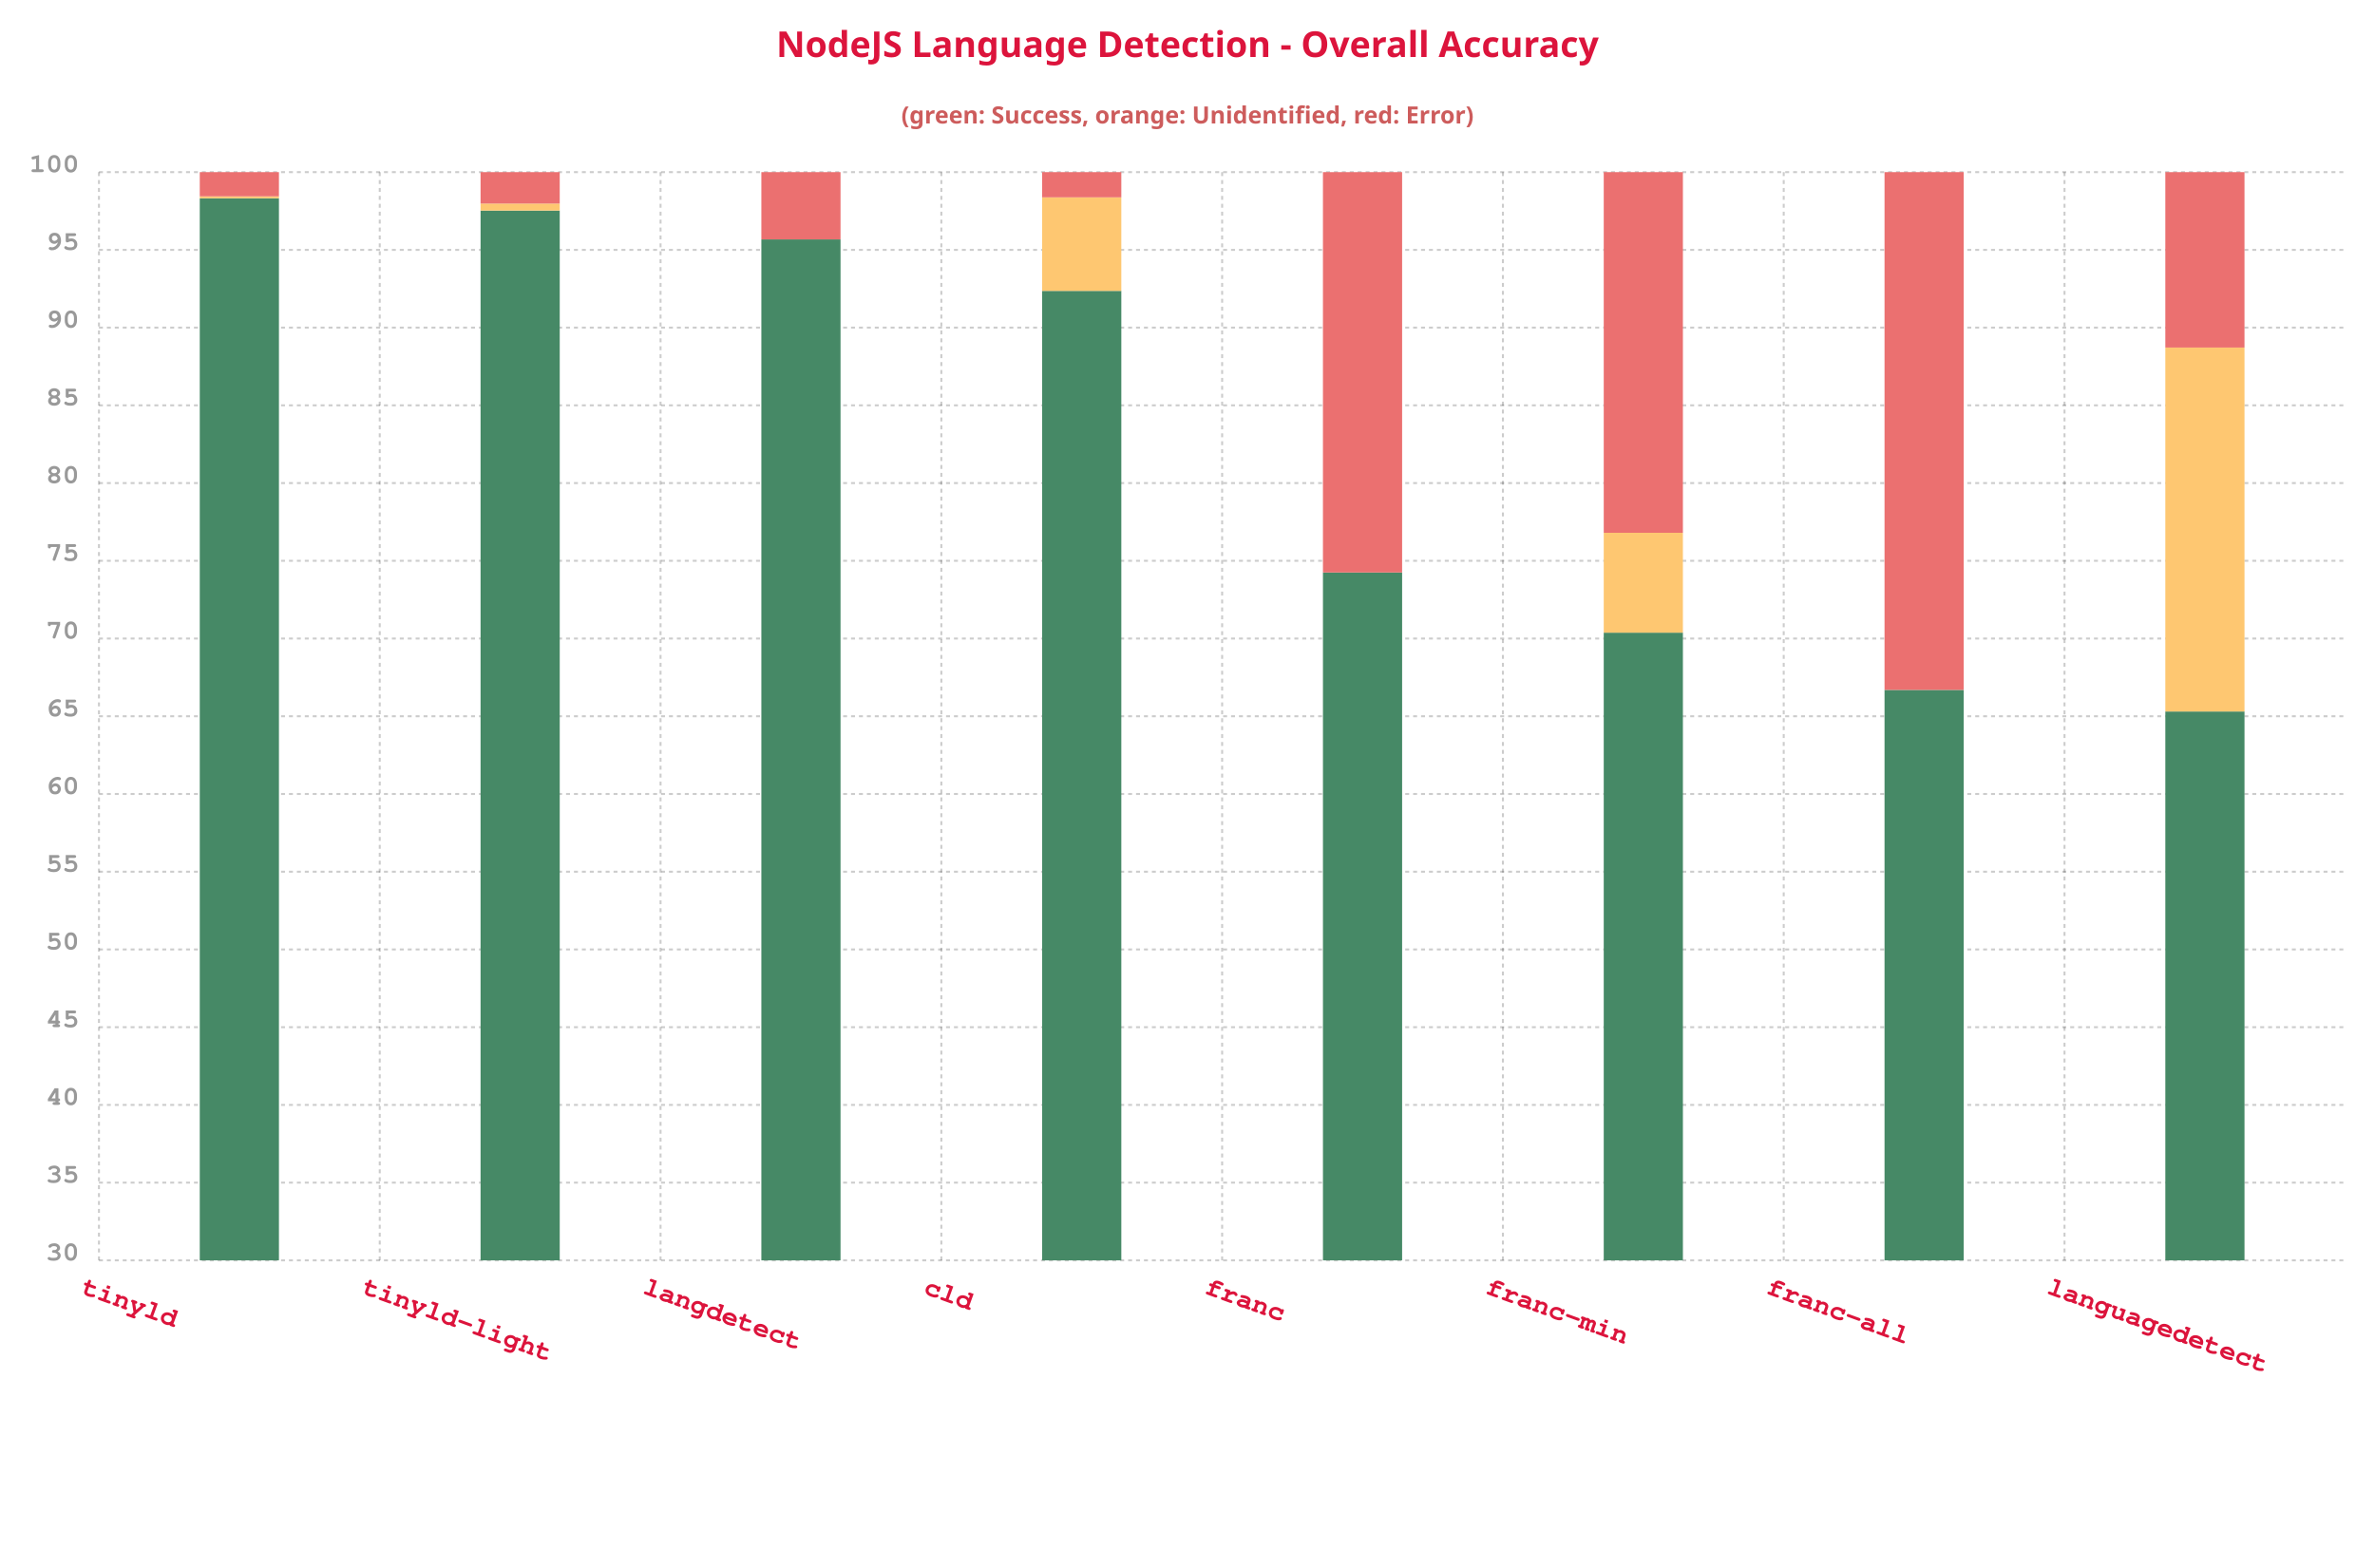
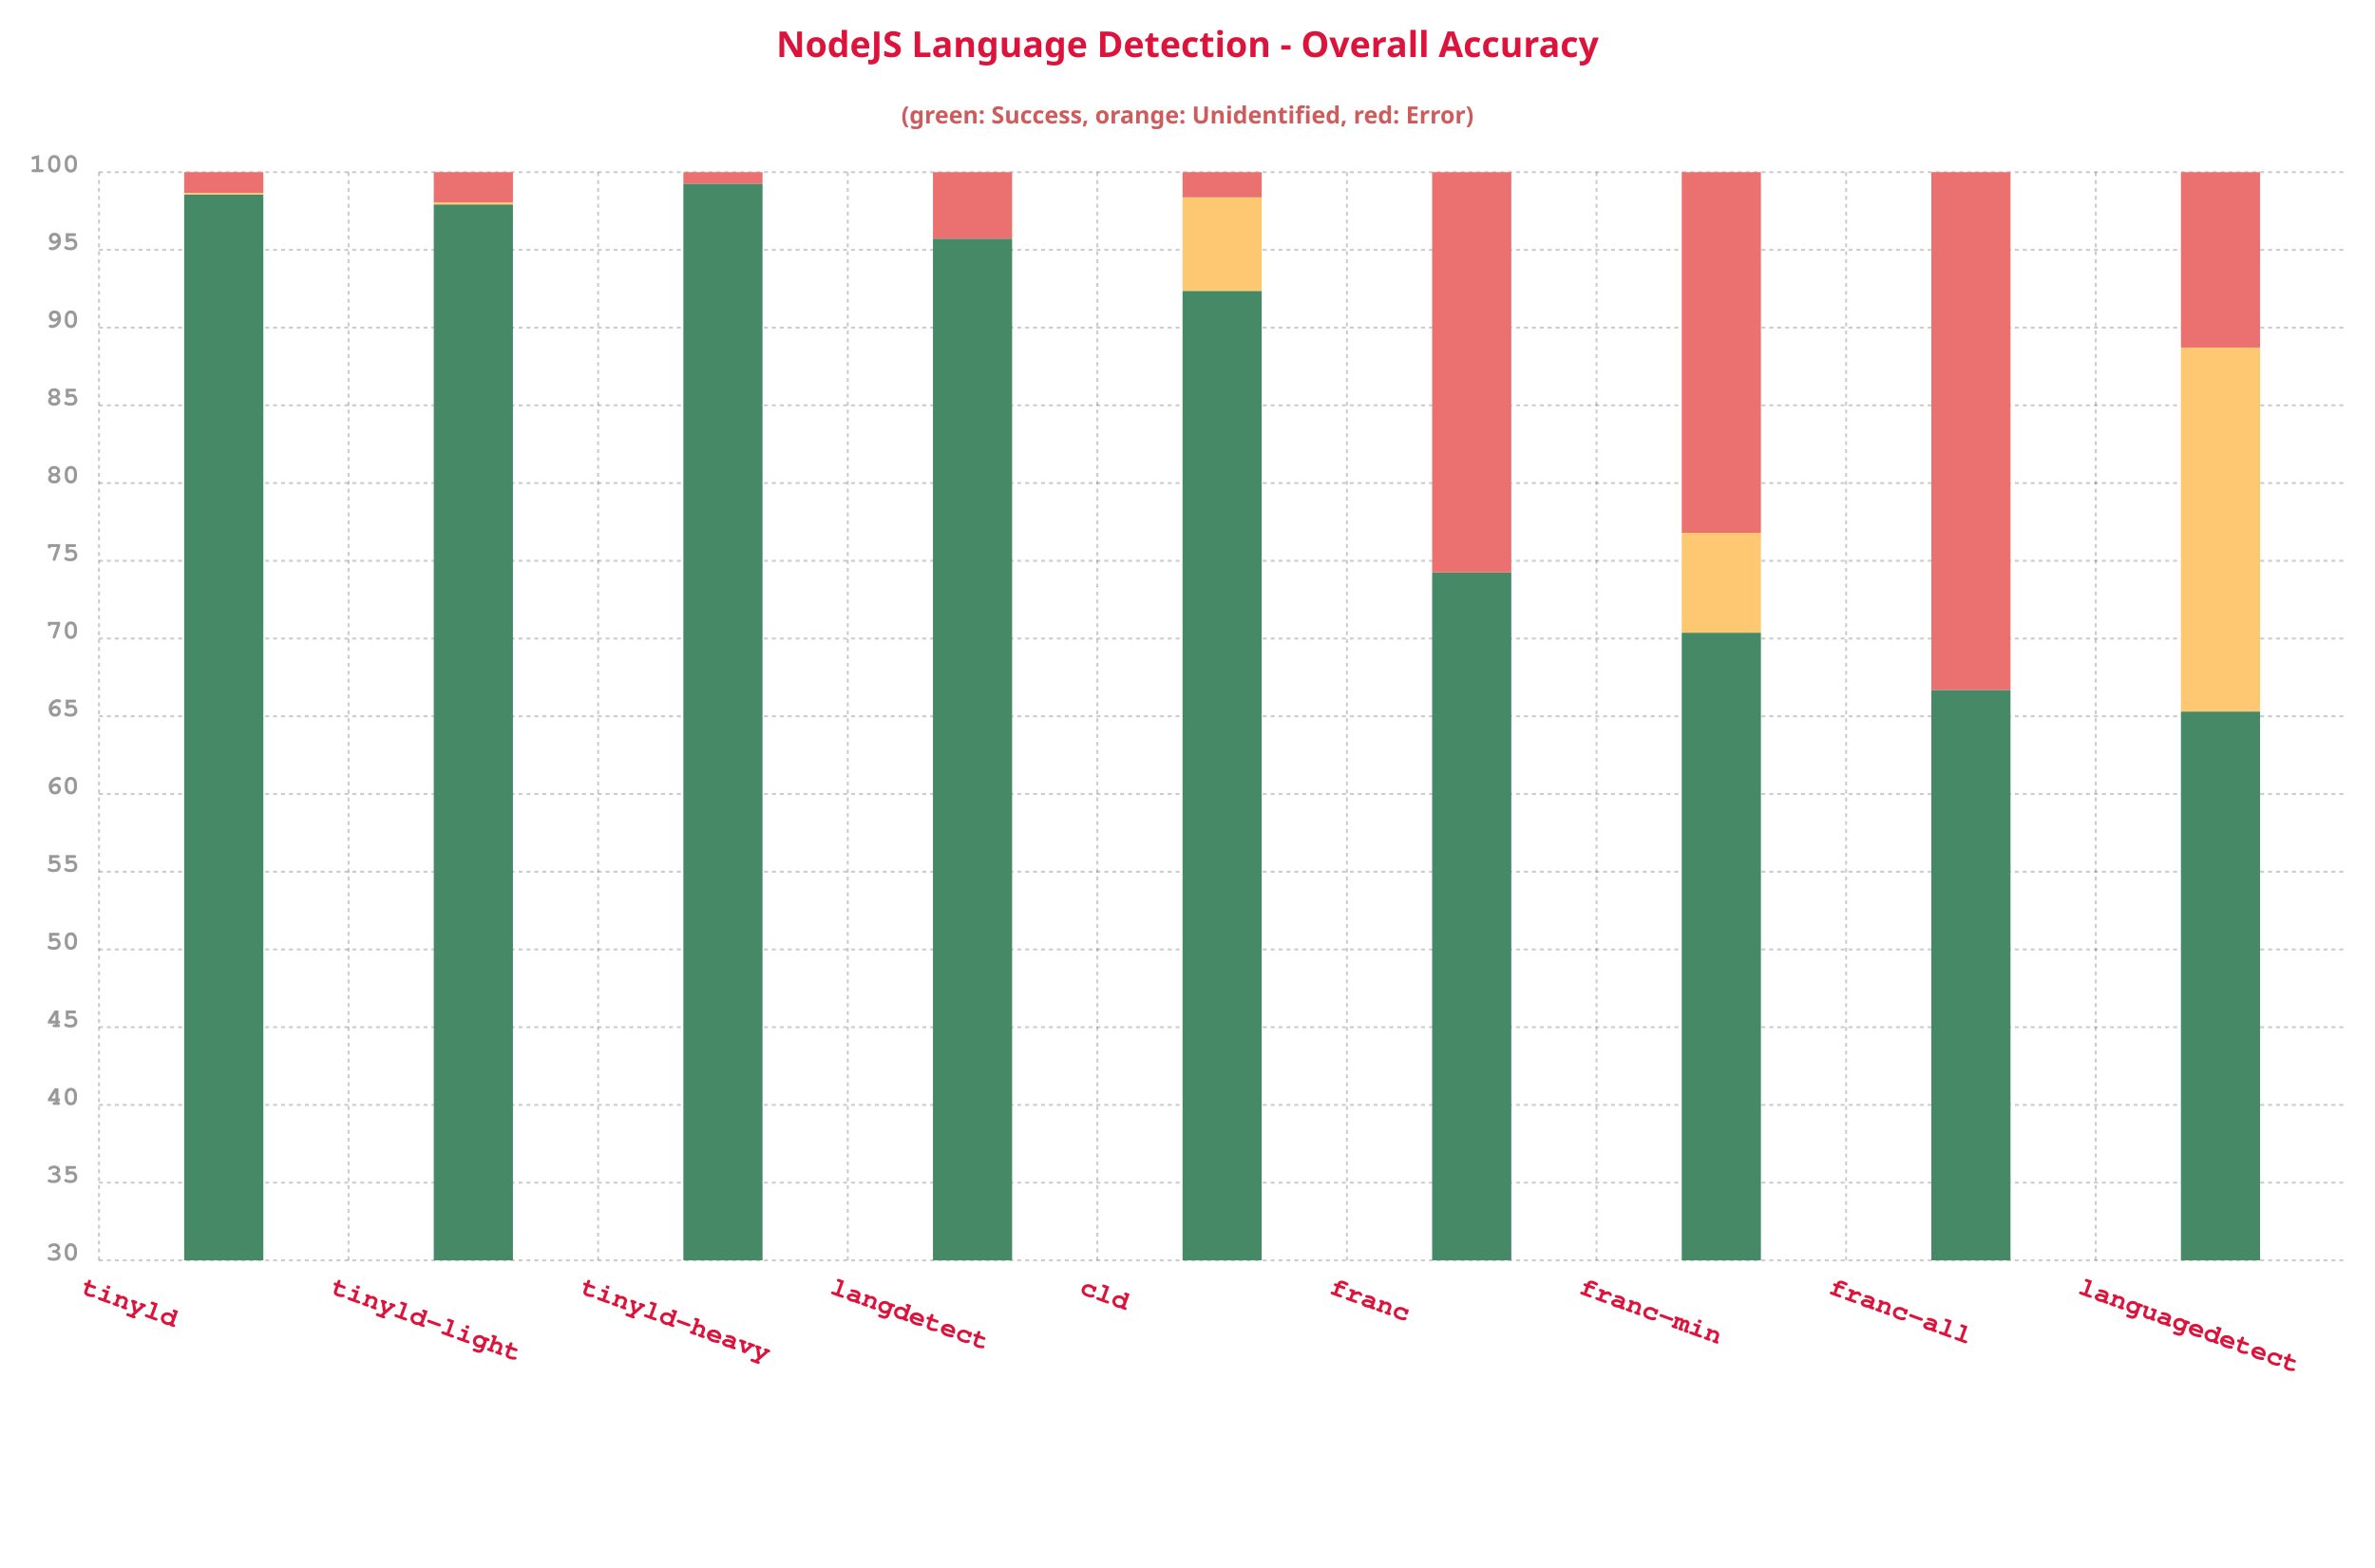
<svg xmlns="http://www.w3.org/2000/svg" xmlns:ns1="http://gionkunz.github.com/chartist-js/ct" width="1200" height="792" class="ct-chart-bar" style="background:#FFF;background:#FFF;">
  <g class="ct-grids" transform="translate(0, 72)">
    <line x1="50" x2="50" y1="15" y2="565" class="ct-grid ct-horizontal" style="stroke:rgba(0,0,0,.2);stroke-width:1px;stroke-dasharray:2px;stroke-dasharray:2px;stroke-width:1px;stroke:rgba(0,0,0,.2);" />
-     <line x1="191.875" x2="191.875" y1="15" y2="565" class="ct-grid ct-horizontal" style="stroke:rgba(0,0,0,.2);stroke-width:1px;stroke-dasharray:2px;stroke-dasharray:2px;stroke-width:1px;stroke:rgba(0,0,0,.2);" />
-     <line x1="333.75" x2="333.75" y1="15" y2="565" class="ct-grid ct-horizontal" style="stroke:rgba(0,0,0,.2);stroke-width:1px;stroke-dasharray:2px;stroke-dasharray:2px;stroke-width:1px;stroke:rgba(0,0,0,.2);" />
-     <line x1="475.625" x2="475.625" y1="15" y2="565" class="ct-grid ct-horizontal" style="stroke:rgba(0,0,0,.2);stroke-width:1px;stroke-dasharray:2px;stroke-dasharray:2px;stroke-width:1px;stroke:rgba(0,0,0,.2);" />
-     <line x1="617.5" x2="617.5" y1="15" y2="565" class="ct-grid ct-horizontal" style="stroke:rgba(0,0,0,.2);stroke-width:1px;stroke-dasharray:2px;stroke-dasharray:2px;stroke-width:1px;stroke:rgba(0,0,0,.2);" />
-     <line x1="759.375" x2="759.375" y1="15" y2="565" class="ct-grid ct-horizontal" style="stroke:rgba(0,0,0,.2);stroke-width:1px;stroke-dasharray:2px;stroke-dasharray:2px;stroke-width:1px;stroke:rgba(0,0,0,.2);" />
-     <line x1="901.25" x2="901.25" y1="15" y2="565" class="ct-grid ct-horizontal" style="stroke:rgba(0,0,0,.2);stroke-width:1px;stroke-dasharray:2px;stroke-dasharray:2px;stroke-width:1px;stroke:rgba(0,0,0,.2);" />
-     <line x1="1043.125" x2="1043.125" y1="15" y2="565" class="ct-grid ct-horizontal" style="stroke:rgba(0,0,0,.2);stroke-width:1px;stroke-dasharray:2px;stroke-dasharray:2px;stroke-width:1px;stroke:rgba(0,0,0,.2);" />
+     <line x1="176.111" x2="176.111" y1="15" y2="565" class="ct-grid ct-horizontal" style="stroke:rgba(0,0,0,.2);stroke-width:1px;stroke-dasharray:2px;stroke-dasharray:2px;stroke-width:1px;stroke:rgba(0,0,0,.2);" />
+     <line x1="302.222" x2="302.222" y1="15" y2="565" class="ct-grid ct-horizontal" style="stroke:rgba(0,0,0,.2);stroke-width:1px;stroke-dasharray:2px;stroke-dasharray:2px;stroke-width:1px;stroke:rgba(0,0,0,.2);" />
+     <line x1="428.333" x2="428.333" y1="15" y2="565" class="ct-grid ct-horizontal" style="stroke:rgba(0,0,0,.2);stroke-width:1px;stroke-dasharray:2px;stroke-dasharray:2px;stroke-width:1px;stroke:rgba(0,0,0,.2);" />
+     <line x1="554.444" x2="554.444" y1="15" y2="565" class="ct-grid ct-horizontal" style="stroke:rgba(0,0,0,.2);stroke-width:1px;stroke-dasharray:2px;stroke-dasharray:2px;stroke-width:1px;stroke:rgba(0,0,0,.2);" />
+     <line x1="680.556" x2="680.556" y1="15" y2="565" class="ct-grid ct-horizontal" style="stroke:rgba(0,0,0,.2);stroke-width:1px;stroke-dasharray:2px;stroke-dasharray:2px;stroke-width:1px;stroke:rgba(0,0,0,.2);" />
+     <line x1="806.667" x2="806.667" y1="15" y2="565" class="ct-grid ct-horizontal" style="stroke:rgba(0,0,0,.2);stroke-width:1px;stroke-dasharray:2px;stroke-dasharray:2px;stroke-width:1px;stroke:rgba(0,0,0,.2);" />
+     <line x1="932.778" x2="932.778" y1="15" y2="565" class="ct-grid ct-horizontal" style="stroke:rgba(0,0,0,.2);stroke-width:1px;stroke-dasharray:2px;stroke-dasharray:2px;stroke-width:1px;stroke:rgba(0,0,0,.2);" />
+     <line x1="1058.889" x2="1058.889" y1="15" y2="565" class="ct-grid ct-horizontal" style="stroke:rgba(0,0,0,.2);stroke-width:1px;stroke-dasharray:2px;stroke-dasharray:2px;stroke-width:1px;stroke:rgba(0,0,0,.2);" />
    <line y1="565" y2="565" x1="50" x2="1185" class="ct-grid ct-vertical" style="stroke:rgba(0,0,0,.2);stroke-width:1px;stroke-dasharray:2px;stroke-dasharray:2px;stroke-width:1px;stroke:rgba(0,0,0,.2);" />
    <line y1="525.714" y2="525.714" x1="50" x2="1185" class="ct-grid ct-vertical" style="stroke:rgba(0,0,0,.2);stroke-width:1px;stroke-dasharray:2px;stroke-dasharray:2px;stroke-width:1px;stroke:rgba(0,0,0,.2);" />
    <line y1="486.429" y2="486.429" x1="50" x2="1185" class="ct-grid ct-vertical" style="stroke:rgba(0,0,0,.2);stroke-width:1px;stroke-dasharray:2px;stroke-dasharray:2px;stroke-width:1px;stroke:rgba(0,0,0,.2);" />
    <line y1="447.143" y2="447.143" x1="50" x2="1185" class="ct-grid ct-vertical" style="stroke:rgba(0,0,0,.2);stroke-width:1px;stroke-dasharray:2px;stroke-dasharray:2px;stroke-width:1px;stroke:rgba(0,0,0,.2);" />
    <line y1="407.857" y2="407.857" x1="50" x2="1185" class="ct-grid ct-vertical" style="stroke:rgba(0,0,0,.2);stroke-width:1px;stroke-dasharray:2px;stroke-dasharray:2px;stroke-width:1px;stroke:rgba(0,0,0,.2);" />
    <line y1="368.571" y2="368.571" x1="50" x2="1185" class="ct-grid ct-vertical" style="stroke:rgba(0,0,0,.2);stroke-width:1px;stroke-dasharray:2px;stroke-dasharray:2px;stroke-width:1px;stroke:rgba(0,0,0,.2);" />
    <line y1="329.286" y2="329.286" x1="50" x2="1185" class="ct-grid ct-vertical" style="stroke:rgba(0,0,0,.2);stroke-width:1px;stroke-dasharray:2px;stroke-dasharray:2px;stroke-width:1px;stroke:rgba(0,0,0,.2);" />
    <line y1="290" y2="290" x1="50" x2="1185" class="ct-grid ct-vertical" style="stroke:rgba(0,0,0,.2);stroke-width:1px;stroke-dasharray:2px;stroke-dasharray:2px;stroke-width:1px;stroke:rgba(0,0,0,.2);" />
    <line y1="250.714" y2="250.714" x1="50" x2="1185" class="ct-grid ct-vertical" style="stroke:rgba(0,0,0,.2);stroke-width:1px;stroke-dasharray:2px;stroke-dasharray:2px;stroke-width:1px;stroke:rgba(0,0,0,.2);" />
    <line y1="211.429" y2="211.429" x1="50" x2="1185" class="ct-grid ct-vertical" style="stroke:rgba(0,0,0,.2);stroke-width:1px;stroke-dasharray:2px;stroke-dasharray:2px;stroke-width:1px;stroke:rgba(0,0,0,.2);" />
    <line y1="172.143" y2="172.143" x1="50" x2="1185" class="ct-grid ct-vertical" style="stroke:rgba(0,0,0,.2);stroke-width:1px;stroke-dasharray:2px;stroke-dasharray:2px;stroke-width:1px;stroke:rgba(0,0,0,.2);" />
    <line y1="132.857" y2="132.857" x1="50" x2="1185" class="ct-grid ct-vertical" style="stroke:rgba(0,0,0,.2);stroke-width:1px;stroke-dasharray:2px;stroke-dasharray:2px;stroke-width:1px;stroke:rgba(0,0,0,.2);" />
    <line y1="93.571" y2="93.571" x1="50" x2="1185" class="ct-grid ct-vertical" style="stroke:rgba(0,0,0,.2);stroke-width:1px;stroke-dasharray:2px;stroke-dasharray:2px;stroke-width:1px;stroke:rgba(0,0,0,.2);" />
    <line y1="54.286" y2="54.286" x1="50" x2="1185" class="ct-grid ct-vertical" style="stroke:rgba(0,0,0,.2);stroke-width:1px;stroke-dasharray:2px;stroke-dasharray:2px;stroke-width:1px;stroke:rgba(0,0,0,.2);" />
    <line y1="15" y2="15" x1="50" x2="1185" class="ct-grid ct-vertical" style="stroke:rgba(0,0,0,.2);stroke-width:1px;stroke-dasharray:2px;stroke-dasharray:2px;stroke-width:1px;stroke:rgba(0,0,0,.2);" />
  </g>
  <g transform="translate(0, 72)">
    <g class="ct-series ct-series-a">
-       <line x1="120.938" x2="120.938" y1="565" y2="28.204" class="ct-bar" ns1:value="98.3195" style="stroke:#d70206;stroke:#d70206;fill:none;stroke-width:10px;stroke-width:10px;fill:none;stroke:#468966;stroke-width:40px !important;stroke-width:40px !important;stroke:#468966;" />
-       <line x1="262.812" x2="262.812" y1="565" y2="34.411" class="ct-bar" ns1:value="97.5295" style="stroke:#d70206;stroke:#d70206;fill:none;stroke-width:10px;stroke-width:10px;fill:none;stroke:#468966;stroke-width:40px !important;stroke-width:40px !important;stroke:#468966;" />
-       <line x1="404.688" x2="404.688" y1="565" y2="48.993" class="ct-bar" ns1:value="95.6736" style="stroke:#d70206;stroke:#d70206;fill:none;stroke-width:10px;stroke-width:10px;fill:none;stroke:#468966;stroke-width:40px !important;stroke-width:40px !important;stroke:#468966;" />
-       <line x1="546.562" x2="546.562" y1="565" y2="75.007" class="ct-bar" ns1:value="92.3628" style="stroke:#d70206;stroke:#d70206;fill:none;stroke-width:10px;stroke-width:10px;fill:none;stroke:#468966;stroke-width:40px !important;stroke-width:40px !important;stroke:#468966;" />
-       <line x1="688.438" x2="688.438" y1="565" y2="217.339" class="ct-bar" ns1:value="74.2478" style="stroke:#d70206;stroke:#d70206;fill:none;stroke-width:10px;stroke-width:10px;fill:none;stroke:#468966;stroke-width:40px !important;stroke-width:40px !important;stroke:#468966;" />
-       <line x1="830.312" x2="830.312" y1="565" y2="247.751" class="ct-bar" ns1:value="70.3772" style="stroke:#d70206;stroke:#d70206;fill:none;stroke-width:10px;stroke-width:10px;fill:none;stroke:#468966;stroke-width:40px !important;stroke-width:40px !important;stroke:#468966;" />
-       <line x1="972.188" x2="972.188" y1="565" y2="276.677" class="ct-bar" ns1:value="66.6957" style="stroke:#d70206;stroke:#d70206;fill:none;stroke-width:10px;stroke-width:10px;fill:none;stroke:#468966;stroke-width:40px !important;stroke-width:40px !important;stroke:#468966;" />
-       <line x1="1114.062" x2="1114.062" y1="565" y2="287.596" class="ct-bar" ns1:value="65.306" style="stroke:#d70206;stroke:#d70206;fill:none;stroke-width:10px;stroke-width:10px;fill:none;stroke:#468966;stroke-width:40px !important;stroke-width:40px !important;stroke:#468966;" />
+       <line x1="113.056" x2="113.056" y1="565" y2="26.254" class="ct-bar" ns1:value="98.5677" style="stroke:#d70206;stroke:#d70206;fill:none;stroke-width:10px;stroke-width:10px;fill:none;stroke:#468966;stroke-width:40px !important;stroke-width:40px !important;stroke:#468966;" />
+       <line x1="239.167" x2="239.167" y1="565" y2="31.31" class="ct-bar" ns1:value="97.9242" style="stroke:#d70206;stroke:#d70206;fill:none;stroke-width:10px;stroke-width:10px;fill:none;stroke:#468966;stroke-width:40px !important;stroke-width:40px !important;stroke:#468966;" />
+       <line x1="365.278" x2="365.278" y1="565" y2="20.817" class="ct-bar" ns1:value="99.2597" style="stroke:#d70206;stroke:#d70206;fill:none;stroke-width:10px;stroke-width:10px;fill:none;stroke:#468966;stroke-width:40px !important;stroke-width:40px !important;stroke:#468966;" />
+       <line x1="491.389" x2="491.389" y1="565" y2="48.603" class="ct-bar" ns1:value="95.7232" style="stroke:#d70206;stroke:#d70206;fill:none;stroke-width:10px;stroke-width:10px;fill:none;stroke:#468966;stroke-width:40px !important;stroke-width:40px !important;stroke:#468966;" />
+       <line x1="617.5" x2="617.5" y1="565" y2="75.007" class="ct-bar" ns1:value="92.3628" style="stroke:#d70206;stroke:#d70206;fill:none;stroke-width:10px;stroke-width:10px;fill:none;stroke:#468966;stroke-width:40px !important;stroke-width:40px !important;stroke:#468966;" />
+       <line x1="743.611" x2="743.611" y1="565" y2="217.339" class="ct-bar" ns1:value="74.2478" style="stroke:#d70206;stroke:#d70206;fill:none;stroke-width:10px;stroke-width:10px;fill:none;stroke:#468966;stroke-width:40px !important;stroke-width:40px !important;stroke:#468966;" />
+       <line x1="869.722" x2="869.722" y1="565" y2="247.751" class="ct-bar" ns1:value="70.3772" style="stroke:#d70206;stroke:#d70206;fill:none;stroke-width:10px;stroke-width:10px;fill:none;stroke:#468966;stroke-width:40px !important;stroke-width:40px !important;stroke:#468966;" />
+       <line x1="995.833" x2="995.833" y1="565" y2="276.677" class="ct-bar" ns1:value="66.6957" style="stroke:#d70206;stroke:#d70206;fill:none;stroke-width:10px;stroke-width:10px;fill:none;stroke:#468966;stroke-width:40px !important;stroke-width:40px !important;stroke:#468966;" />
+       <line x1="1121.944" x2="1121.944" y1="565" y2="287.596" class="ct-bar" ns1:value="65.306" style="stroke:#d70206;stroke:#d70206;fill:none;stroke-width:10px;stroke-width:10px;fill:none;stroke:#468966;stroke-width:40px !important;stroke-width:40px !important;stroke:#468966;" />
    </g>
    <g class="ct-series ct-series-b">
-       <line x1="120.938" x2="120.938" y1="28.204" y2="27.231" class="ct-bar" ns1:value="0.1238" style="stroke:#f05b4f;stroke:#f05b4f;fill:none;stroke-width:10px;stroke-width:10px;fill:none;stroke:#FEC771;stroke-width:40px !important;stroke-width:40px !important;stroke:#FEC771;" />
-       <line x1="262.812" x2="262.812" y1="34.411" y2="30.875" class="ct-bar" ns1:value="0.4501" style="stroke:#f05b4f;stroke:#f05b4f;fill:none;stroke-width:10px;stroke-width:10px;fill:none;stroke:#FEC771;stroke-width:40px !important;stroke-width:40px !important;stroke:#FEC771;" />
-       <line x1="404.688" x2="404.688" y1="48.993" y2="48.993" class="ct-bar" ns1:value="0" style="stroke:#f05b4f;stroke:#f05b4f;fill:none;stroke-width:10px;stroke-width:10px;fill:none;stroke:#FEC771;stroke-width:40px !important;stroke-width:40px !important;stroke:#FEC771;" />
-       <line x1="546.562" x2="546.562" y1="75.007" y2="27.738" class="ct-bar" ns1:value="6.016" style="stroke:#f05b4f;stroke:#f05b4f;fill:none;stroke-width:10px;stroke-width:10px;fill:none;stroke:#FEC771;stroke-width:40px !important;stroke-width:40px !important;stroke:#FEC771;" />
-       <line x1="688.438" x2="688.438" y1="217.339" y2="217.339" class="ct-bar" ns1:value="0" style="stroke:#f05b4f;stroke:#f05b4f;fill:none;stroke-width:10px;stroke-width:10px;fill:none;stroke:#FEC771;stroke-width:40px !important;stroke-width:40px !important;stroke:#FEC771;" />
-       <line x1="830.312" x2="830.312" y1="247.751" y2="197.275" class="ct-bar" ns1:value="6.4242" style="stroke:#f05b4f;stroke:#f05b4f;fill:none;stroke-width:10px;stroke-width:10px;fill:none;stroke:#FEC771;stroke-width:40px !important;stroke-width:40px !important;stroke:#FEC771;" />
-       <line x1="972.188" x2="972.188" y1="276.677" y2="276.677" class="ct-bar" ns1:value="0" style="stroke:#f05b4f;stroke:#f05b4f;fill:none;stroke-width:10px;stroke-width:10px;fill:none;stroke:#FEC771;stroke-width:40px !important;stroke-width:40px !important;stroke:#FEC771;" />
-       <line x1="1114.062" x2="1114.062" y1="287.596" y2="103.649" class="ct-bar" ns1:value="23.4114" style="stroke:#f05b4f;stroke:#f05b4f;fill:none;stroke-width:10px;stroke-width:10px;fill:none;stroke:#FEC771;stroke-width:40px !important;stroke-width:40px !important;stroke:#FEC771;" />
+       <line x1="113.056" x2="113.056" y1="26.254" y2="25.478" class="ct-bar" ns1:value="0.0987" style="stroke:#f05b4f;stroke:#f05b4f;fill:none;stroke-width:10px;stroke-width:10px;fill:none;stroke:#FEC771;stroke-width:40px !important;stroke-width:40px !important;stroke:#FEC771;" />
+       <line x1="239.167" x2="239.167" y1="31.31" y2="30.286" class="ct-bar" ns1:value="0.1303" style="stroke:#f05b4f;stroke:#f05b4f;fill:none;stroke-width:10px;stroke-width:10px;fill:none;stroke:#FEC771;stroke-width:40px !important;stroke-width:40px !important;stroke:#FEC771;" />
+       <line x1="365.278" x2="365.278" y1="20.817" y2="20.806" class="ct-bar" ns1:value="0.0013" style="stroke:#f05b4f;stroke:#f05b4f;fill:none;stroke-width:10px;stroke-width:10px;fill:none;stroke:#FEC771;stroke-width:40px !important;stroke-width:40px !important;stroke:#FEC771;" />
+       <line x1="491.389" x2="491.389" y1="48.603" y2="48.603" class="ct-bar" ns1:value="0" style="stroke:#f05b4f;stroke:#f05b4f;fill:none;stroke-width:10px;stroke-width:10px;fill:none;stroke:#FEC771;stroke-width:40px !important;stroke-width:40px !important;stroke:#FEC771;" />
+       <line x1="617.5" x2="617.5" y1="75.007" y2="27.738" class="ct-bar" ns1:value="6.016" style="stroke:#f05b4f;stroke:#f05b4f;fill:none;stroke-width:10px;stroke-width:10px;fill:none;stroke:#FEC771;stroke-width:40px !important;stroke-width:40px !important;stroke:#FEC771;" />
+       <line x1="743.611" x2="743.611" y1="217.339" y2="217.339" class="ct-bar" ns1:value="0" style="stroke:#f05b4f;stroke:#f05b4f;fill:none;stroke-width:10px;stroke-width:10px;fill:none;stroke:#FEC771;stroke-width:40px !important;stroke-width:40px !important;stroke:#FEC771;" />
+       <line x1="869.722" x2="869.722" y1="247.751" y2="197.275" class="ct-bar" ns1:value="6.4242" style="stroke:#f05b4f;stroke:#f05b4f;fill:none;stroke-width:10px;stroke-width:10px;fill:none;stroke:#FEC771;stroke-width:40px !important;stroke-width:40px !important;stroke:#FEC771;" />
+       <line x1="995.833" x2="995.833" y1="276.677" y2="276.677" class="ct-bar" ns1:value="0" style="stroke:#f05b4f;stroke:#f05b4f;fill:none;stroke-width:10px;stroke-width:10px;fill:none;stroke:#FEC771;stroke-width:40px !important;stroke-width:40px !important;stroke:#FEC771;" />
+       <line x1="1121.944" x2="1121.944" y1="287.596" y2="103.649" class="ct-bar" ns1:value="23.4114" style="stroke:#f05b4f;stroke:#f05b4f;fill:none;stroke-width:10px;stroke-width:10px;fill:none;stroke:#FEC771;stroke-width:40px !important;stroke-width:40px !important;stroke:#FEC771;" />
    </g>
    <g class="ct-series ct-series-c">
-       <line x1="120.938" x2="120.938" y1="27.231" y2="15" class="ct-bar" ns1:value="1.5567" style="stroke:#f4c63d;stroke:#f4c63d;fill:none;stroke-width:10px;stroke-width:10px;fill:none;stroke:#EB7070;stroke-width:40px !important;stroke-width:40px !important;stroke:#EB7070;" />
-       <line x1="262.812" x2="262.812" y1="30.875" y2="15" class="ct-bar" ns1:value="2.0204" style="stroke:#f4c63d;stroke:#f4c63d;fill:none;stroke-width:10px;stroke-width:10px;fill:none;stroke:#EB7070;stroke-width:40px !important;stroke-width:40px !important;stroke:#EB7070;" />
-       <line x1="404.688" x2="404.688" y1="48.993" y2="15" class="ct-bar" ns1:value="4.3264" style="stroke:#f4c63d;stroke:#f4c63d;fill:none;stroke-width:10px;stroke-width:10px;fill:none;stroke:#EB7070;stroke-width:40px !important;stroke-width:40px !important;stroke:#EB7070;" />
-       <line x1="546.562" x2="546.562" y1="27.738" y2="15" class="ct-bar" ns1:value="1.6212" style="stroke:#f4c63d;stroke:#f4c63d;fill:none;stroke-width:10px;stroke-width:10px;fill:none;stroke:#EB7070;stroke-width:40px !important;stroke-width:40px !important;stroke:#EB7070;" />
-       <line x1="688.438" x2="688.438" y1="217.339" y2="15" class="ct-bar" ns1:value="25.7522" style="stroke:#f4c63d;stroke:#f4c63d;fill:none;stroke-width:10px;stroke-width:10px;fill:none;stroke:#EB7070;stroke-width:40px !important;stroke-width:40px !important;stroke:#EB7070;" />
-       <line x1="830.312" x2="830.312" y1="197.275" y2="15" class="ct-bar" ns1:value="23.1986" style="stroke:#f4c63d;stroke:#f4c63d;fill:none;stroke-width:10px;stroke-width:10px;fill:none;stroke:#EB7070;stroke-width:40px !important;stroke-width:40px !important;stroke:#EB7070;" />
-       <line x1="972.188" x2="972.188" y1="276.677" y2="15" class="ct-bar" ns1:value="33.3043" style="stroke:#f4c63d;stroke:#f4c63d;fill:none;stroke-width:10px;stroke-width:10px;fill:none;stroke:#EB7070;stroke-width:40px !important;stroke-width:40px !important;stroke:#EB7070;" />
-       <line x1="1114.062" x2="1114.062" y1="103.649" y2="15" class="ct-bar" ns1:value="11.2826" style="stroke:#f4c63d;stroke:#f4c63d;fill:none;stroke-width:10px;stroke-width:10px;fill:none;stroke:#EB7070;stroke-width:40px !important;stroke-width:40px !important;stroke:#EB7070;" />
+       <line x1="113.056" x2="113.056" y1="25.478" y2="15" class="ct-bar" ns1:value="1.3336" style="stroke:#f4c63d;stroke:#f4c63d;fill:none;stroke-width:10px;stroke-width:10px;fill:none;stroke:#EB7070;stroke-width:40px !important;stroke-width:40px !important;stroke:#EB7070;" />
+       <line x1="239.167" x2="239.167" y1="30.286" y2="15" class="ct-bar" ns1:value="1.9456" style="stroke:#f4c63d;stroke:#f4c63d;fill:none;stroke-width:10px;stroke-width:10px;fill:none;stroke:#EB7070;stroke-width:40px !important;stroke-width:40px !important;stroke:#EB7070;" />
+       <line x1="365.278" x2="365.278" y1="20.806" y2="15" class="ct-bar" ns1:value="0.739" style="stroke:#f4c63d;stroke:#f4c63d;fill:none;stroke-width:10px;stroke-width:10px;fill:none;stroke:#EB7070;stroke-width:40px !important;stroke-width:40px !important;stroke:#EB7070;" />
+       <line x1="491.389" x2="491.389" y1="48.603" y2="15" class="ct-bar" ns1:value="4.2768" style="stroke:#f4c63d;stroke:#f4c63d;fill:none;stroke-width:10px;stroke-width:10px;fill:none;stroke:#EB7070;stroke-width:40px !important;stroke-width:40px !important;stroke:#EB7070;" />
+       <line x1="617.5" x2="617.5" y1="27.738" y2="15" class="ct-bar" ns1:value="1.6212" style="stroke:#f4c63d;stroke:#f4c63d;fill:none;stroke-width:10px;stroke-width:10px;fill:none;stroke:#EB7070;stroke-width:40px !important;stroke-width:40px !important;stroke:#EB7070;" />
+       <line x1="743.611" x2="743.611" y1="217.339" y2="15" class="ct-bar" ns1:value="25.7522" style="stroke:#f4c63d;stroke:#f4c63d;fill:none;stroke-width:10px;stroke-width:10px;fill:none;stroke:#EB7070;stroke-width:40px !important;stroke-width:40px !important;stroke:#EB7070;" />
+       <line x1="869.722" x2="869.722" y1="197.275" y2="15" class="ct-bar" ns1:value="23.1986" style="stroke:#f4c63d;stroke:#f4c63d;fill:none;stroke-width:10px;stroke-width:10px;fill:none;stroke:#EB7070;stroke-width:40px !important;stroke-width:40px !important;stroke:#EB7070;" />
+       <line x1="995.833" x2="995.833" y1="276.677" y2="15" class="ct-bar" ns1:value="33.3043" style="stroke:#f4c63d;stroke:#f4c63d;fill:none;stroke-width:10px;stroke-width:10px;fill:none;stroke:#EB7070;stroke-width:40px !important;stroke-width:40px !important;stroke:#EB7070;" />
+       <line x1="1121.944" x2="1121.944" y1="103.649" y2="15" class="ct-bar" ns1:value="11.2826" style="stroke:#f4c63d;stroke:#f4c63d;fill:none;stroke-width:10px;stroke-width:10px;fill:none;stroke:#EB7070;stroke-width:40px !important;stroke-width:40px !important;stroke:#EB7070;" />
    </g>
  </g>
  <g class="ct-labels" transform="translate(0, 72)">
-     <text x="50" y="585" width="141.875" height="20" class="ct-label ct-horizontal ct-end" transform="rotate(20, 50, 585) translate(-10, 0)" style="text-anchor:start;text-align:center;justify-content:center;text-anchor:start;text-align:left;display:block;fill:rgba(0,0,0,.4);color:rgba(0,0,0,.4);font-size:12px;line-height:1;line-height:1;font-size:12px;color:rgba(0,0,0,.4);fill:rgba(0,0,0,.4);font-family:Courier;font-weight:bold;font-size:14px;fill:crimson;text-anchor:start;text-anchor:start;fill:crimson;font-size:14px;font-weight:bold;font-family:Courier;">tinyld</text>
-     <text x="191.875" y="585" width="141.875" height="20" class="ct-label ct-horizontal ct-end" transform="rotate(20, 191.875, 585) translate(-10, 0)" style="text-anchor:start;text-align:center;justify-content:center;text-anchor:start;text-align:left;display:block;fill:rgba(0,0,0,.4);color:rgba(0,0,0,.4);font-size:12px;line-height:1;line-height:1;font-size:12px;color:rgba(0,0,0,.4);fill:rgba(0,0,0,.4);font-family:Courier;font-weight:bold;font-size:14px;fill:crimson;text-anchor:start;text-anchor:start;fill:crimson;font-size:14px;font-weight:bold;font-family:Courier;">tinyld-light</text>
-     <text x="333.75" y="585" width="141.875" height="20" class="ct-label ct-horizontal ct-end" transform="rotate(20, 333.75, 585) translate(-10, 0)" style="text-anchor:start;text-align:center;justify-content:center;text-anchor:start;text-align:left;display:block;fill:rgba(0,0,0,.4);color:rgba(0,0,0,.4);font-size:12px;line-height:1;line-height:1;font-size:12px;color:rgba(0,0,0,.4);fill:rgba(0,0,0,.4);font-family:Courier;font-weight:bold;font-size:14px;fill:crimson;text-anchor:start;text-anchor:start;fill:crimson;font-size:14px;font-weight:bold;font-family:Courier;">langdetect</text>
-     <text x="475.625" y="585" width="141.875" height="20" class="ct-label ct-horizontal ct-end" transform="rotate(20, 475.625, 585) translate(-10, 0)" style="text-anchor:start;text-align:center;justify-content:center;text-anchor:start;text-align:left;display:block;fill:rgba(0,0,0,.4);color:rgba(0,0,0,.4);font-size:12px;line-height:1;line-height:1;font-size:12px;color:rgba(0,0,0,.4);fill:rgba(0,0,0,.4);font-family:Courier;font-weight:bold;font-size:14px;fill:crimson;text-anchor:start;text-anchor:start;fill:crimson;font-size:14px;font-weight:bold;font-family:Courier;">cld</text>
-     <text x="617.5" y="585" width="141.875" height="20" class="ct-label ct-horizontal ct-end" transform="rotate(20, 617.5, 585) translate(-10, 0)" style="text-anchor:start;text-align:center;justify-content:center;text-anchor:start;text-align:left;display:block;fill:rgba(0,0,0,.4);color:rgba(0,0,0,.4);font-size:12px;line-height:1;line-height:1;font-size:12px;color:rgba(0,0,0,.4);fill:rgba(0,0,0,.4);font-family:Courier;font-weight:bold;font-size:14px;fill:crimson;text-anchor:start;text-anchor:start;fill:crimson;font-size:14px;font-weight:bold;font-family:Courier;">franc</text>
-     <text x="759.375" y="585" width="141.875" height="20" class="ct-label ct-horizontal ct-end" transform="rotate(20, 759.375, 585) translate(-10, 0)" style="text-anchor:start;text-align:center;justify-content:center;text-anchor:start;text-align:left;display:block;fill:rgba(0,0,0,.4);color:rgba(0,0,0,.4);font-size:12px;line-height:1;line-height:1;font-size:12px;color:rgba(0,0,0,.4);fill:rgba(0,0,0,.4);font-family:Courier;font-weight:bold;font-size:14px;fill:crimson;text-anchor:start;text-anchor:start;fill:crimson;font-size:14px;font-weight:bold;font-family:Courier;">franc-min</text>
-     <text x="901.25" y="585" width="141.875" height="20" class="ct-label ct-horizontal ct-end" transform="rotate(20, 901.25, 585) translate(-10, 0)" style="text-anchor:start;text-align:center;justify-content:center;text-anchor:start;text-align:left;display:block;fill:rgba(0,0,0,.4);color:rgba(0,0,0,.4);font-size:12px;line-height:1;line-height:1;font-size:12px;color:rgba(0,0,0,.4);fill:rgba(0,0,0,.4);font-family:Courier;font-weight:bold;font-size:14px;fill:crimson;text-anchor:start;text-anchor:start;fill:crimson;font-size:14px;font-weight:bold;font-family:Courier;">franc-all</text>
-     <text x="1043.125" y="585" width="141.875" height="20" class="ct-label ct-horizontal ct-end" transform="rotate(20, 1043.125, 585) translate(-10, 0)" style="text-anchor:start;text-align:center;justify-content:center;text-anchor:start;text-align:left;display:block;fill:rgba(0,0,0,.4);color:rgba(0,0,0,.4);font-size:12px;line-height:1;line-height:1;font-size:12px;color:rgba(0,0,0,.4);fill:rgba(0,0,0,.4);font-family:Courier;font-weight:bold;font-size:14px;fill:crimson;text-anchor:start;text-anchor:start;fill:crimson;font-size:14px;font-weight:bold;font-family:Courier;">languagedetect</text>
+     <text x="50" y="585" width="126.111" height="20" class="ct-label ct-horizontal ct-end" transform="rotate(20, 50, 585) translate(-10, 0)" style="text-anchor:start;text-align:center;justify-content:center;text-anchor:start;text-align:left;display:block;fill:rgba(0,0,0,.4);color:rgba(0,0,0,.4);font-size:12px;line-height:1;line-height:1;font-size:12px;color:rgba(0,0,0,.4);fill:rgba(0,0,0,.4);font-family:Courier;font-weight:bold;font-size:14px;fill:crimson;text-anchor:start;text-anchor:start;fill:crimson;font-size:14px;font-weight:bold;font-family:Courier;">tinyld</text>
+     <text x="176.111" y="585" width="126.111" height="20" class="ct-label ct-horizontal ct-end" transform="rotate(20, 176.1111, 585) translate(-10, 0)" style="text-anchor:start;text-align:center;justify-content:center;text-anchor:start;text-align:left;display:block;fill:rgba(0,0,0,.4);color:rgba(0,0,0,.4);font-size:12px;line-height:1;line-height:1;font-size:12px;color:rgba(0,0,0,.4);fill:rgba(0,0,0,.4);font-family:Courier;font-weight:bold;font-size:14px;fill:crimson;text-anchor:start;text-anchor:start;fill:crimson;font-size:14px;font-weight:bold;font-family:Courier;">tinyld-light</text>
+     <text x="302.222" y="585" width="126.111" height="20" class="ct-label ct-horizontal ct-end" transform="rotate(20, 302.2222, 585) translate(-10, 0)" style="text-anchor:start;text-align:center;justify-content:center;text-anchor:start;text-align:left;display:block;fill:rgba(0,0,0,.4);color:rgba(0,0,0,.4);font-size:12px;line-height:1;line-height:1;font-size:12px;color:rgba(0,0,0,.4);fill:rgba(0,0,0,.4);font-family:Courier;font-weight:bold;font-size:14px;fill:crimson;text-anchor:start;text-anchor:start;fill:crimson;font-size:14px;font-weight:bold;font-family:Courier;">tinyld-heavy</text>
+     <text x="428.333" y="585" width="126.111" height="20" class="ct-label ct-horizontal ct-end" transform="rotate(20, 428.3333, 585) translate(-10, 0)" style="text-anchor:start;text-align:center;justify-content:center;text-anchor:start;text-align:left;display:block;fill:rgba(0,0,0,.4);color:rgba(0,0,0,.4);font-size:12px;line-height:1;line-height:1;font-size:12px;color:rgba(0,0,0,.4);fill:rgba(0,0,0,.4);font-family:Courier;font-weight:bold;font-size:14px;fill:crimson;text-anchor:start;text-anchor:start;fill:crimson;font-size:14px;font-weight:bold;font-family:Courier;">langdetect</text>
+     <text x="554.444" y="585" width="126.111" height="20" class="ct-label ct-horizontal ct-end" transform="rotate(20, 554.4444, 585) translate(-10, 0)" style="text-anchor:start;text-align:center;justify-content:center;text-anchor:start;text-align:left;display:block;fill:rgba(0,0,0,.4);color:rgba(0,0,0,.4);font-size:12px;line-height:1;line-height:1;font-size:12px;color:rgba(0,0,0,.4);fill:rgba(0,0,0,.4);font-family:Courier;font-weight:bold;font-size:14px;fill:crimson;text-anchor:start;text-anchor:start;fill:crimson;font-size:14px;font-weight:bold;font-family:Courier;">cld</text>
+     <text x="680.556" y="585" width="126.111" height="20" class="ct-label ct-horizontal ct-end" transform="rotate(20, 680.5556, 585) translate(-10, 0)" style="text-anchor:start;text-align:center;justify-content:center;text-anchor:start;text-align:left;display:block;fill:rgba(0,0,0,.4);color:rgba(0,0,0,.4);font-size:12px;line-height:1;line-height:1;font-size:12px;color:rgba(0,0,0,.4);fill:rgba(0,0,0,.4);font-family:Courier;font-weight:bold;font-size:14px;fill:crimson;text-anchor:start;text-anchor:start;fill:crimson;font-size:14px;font-weight:bold;font-family:Courier;">franc</text>
+     <text x="806.667" y="585" width="126.111" height="20" class="ct-label ct-horizontal ct-end" transform="rotate(20, 806.6667, 585) translate(-10, 0)" style="text-anchor:start;text-align:center;justify-content:center;text-anchor:start;text-align:left;display:block;fill:rgba(0,0,0,.4);color:rgba(0,0,0,.4);font-size:12px;line-height:1;line-height:1;font-size:12px;color:rgba(0,0,0,.4);fill:rgba(0,0,0,.4);font-family:Courier;font-weight:bold;font-size:14px;fill:crimson;text-anchor:start;text-anchor:start;fill:crimson;font-size:14px;font-weight:bold;font-family:Courier;">franc-min</text>
+     <text x="932.778" y="585" width="126.111" height="20" class="ct-label ct-horizontal ct-end" transform="rotate(20, 932.7778, 585) translate(-10, 0)" style="text-anchor:start;text-align:center;justify-content:center;text-anchor:start;text-align:left;display:block;fill:rgba(0,0,0,.4);color:rgba(0,0,0,.4);font-size:12px;line-height:1;line-height:1;font-size:12px;color:rgba(0,0,0,.4);fill:rgba(0,0,0,.4);font-family:Courier;font-weight:bold;font-size:14px;fill:crimson;text-anchor:start;text-anchor:start;fill:crimson;font-size:14px;font-weight:bold;font-family:Courier;">franc-all</text>
+     <text x="1058.889" y="585" width="126.111" height="20" class="ct-label ct-horizontal ct-end" transform="rotate(20, 1058.889, 585) translate(-10, 0)" style="text-anchor:start;text-align:center;justify-content:center;text-anchor:start;text-align:left;display:block;fill:rgba(0,0,0,.4);color:rgba(0,0,0,.4);font-size:12px;line-height:1;line-height:1;font-size:12px;color:rgba(0,0,0,.4);fill:rgba(0,0,0,.4);font-family:Courier;font-weight:bold;font-size:14px;fill:crimson;text-anchor:start;text-anchor:start;fill:crimson;font-size:14px;font-weight:bold;font-family:Courier;">languagedetect</text>
    <text y="565" x="40" height="39.286" width="30" class="ct-label ct-vertical ct-start" style="text-anchor:end;text-align:right;display:block;fill:rgba(0,0,0,.4);color:rgba(0,0,0,.4);font-size:12px;line-height:1;line-height:1;font-size:12px;color:rgba(0,0,0,.4);fill:rgba(0,0,0,.4);font-family:Courier;font-weight:bold;font-size:14px;text-anchor:end;text-anchor:end;font-size:14px;font-weight:bold;font-family:Courier;">30</text>
    <text y="525.714" x="40" height="39.286" width="30" class="ct-label ct-vertical ct-start" style="text-anchor:end;text-align:right;display:block;fill:rgba(0,0,0,.4);color:rgba(0,0,0,.4);font-size:12px;line-height:1;line-height:1;font-size:12px;color:rgba(0,0,0,.4);fill:rgba(0,0,0,.4);font-family:Courier;font-weight:bold;font-size:14px;text-anchor:end;text-anchor:end;font-size:14px;font-weight:bold;font-family:Courier;">35</text>
    <text y="486.429" x="40" height="39.286" width="30" class="ct-label ct-vertical ct-start" style="text-anchor:end;text-align:right;display:block;fill:rgba(0,0,0,.4);color:rgba(0,0,0,.4);font-size:12px;line-height:1;line-height:1;font-size:12px;color:rgba(0,0,0,.4);fill:rgba(0,0,0,.4);font-family:Courier;font-weight:bold;font-size:14px;text-anchor:end;text-anchor:end;font-size:14px;font-weight:bold;font-family:Courier;">40</text>
    <text y="447.143" x="40" height="39.286" width="30" class="ct-label ct-vertical ct-start" style="text-anchor:end;text-align:right;display:block;fill:rgba(0,0,0,.4);color:rgba(0,0,0,.4);font-size:12px;line-height:1;line-height:1;font-size:12px;color:rgba(0,0,0,.4);fill:rgba(0,0,0,.4);font-family:Courier;font-weight:bold;font-size:14px;text-anchor:end;text-anchor:end;font-size:14px;font-weight:bold;font-family:Courier;">45</text>
    <text y="407.857" x="40" height="39.286" width="30" class="ct-label ct-vertical ct-start" style="text-anchor:end;text-align:right;display:block;fill:rgba(0,0,0,.4);color:rgba(0,0,0,.4);font-size:12px;line-height:1;line-height:1;font-size:12px;color:rgba(0,0,0,.4);fill:rgba(0,0,0,.4);font-family:Courier;font-weight:bold;font-size:14px;text-anchor:end;text-anchor:end;font-size:14px;font-weight:bold;font-family:Courier;">50</text>
    <text y="368.571" x="40" height="39.286" width="30" class="ct-label ct-vertical ct-start" style="text-anchor:end;text-align:right;display:block;fill:rgba(0,0,0,.4);color:rgba(0,0,0,.4);font-size:12px;line-height:1;line-height:1;font-size:12px;color:rgba(0,0,0,.4);fill:rgba(0,0,0,.4);font-family:Courier;font-weight:bold;font-size:14px;text-anchor:end;text-anchor:end;font-size:14px;font-weight:bold;font-family:Courier;">55</text>
    <text y="329.286" x="40" height="39.286" width="30" class="ct-label ct-vertical ct-start" style="text-anchor:end;text-align:right;display:block;fill:rgba(0,0,0,.4);color:rgba(0,0,0,.4);font-size:12px;line-height:1;line-height:1;font-size:12px;color:rgba(0,0,0,.4);fill:rgba(0,0,0,.4);font-family:Courier;font-weight:bold;font-size:14px;text-anchor:end;text-anchor:end;font-size:14px;font-weight:bold;font-family:Courier;">60</text>
    <text y="290" x="40" height="39.286" width="30" class="ct-label ct-vertical ct-start" style="text-anchor:end;text-align:right;display:block;fill:rgba(0,0,0,.4);color:rgba(0,0,0,.4);font-size:12px;line-height:1;line-height:1;font-size:12px;color:rgba(0,0,0,.4);fill:rgba(0,0,0,.4);font-family:Courier;font-weight:bold;font-size:14px;text-anchor:end;text-anchor:end;font-size:14px;font-weight:bold;font-family:Courier;">65</text>
    <text y="250.714" x="40" height="39.286" width="30" class="ct-label ct-vertical ct-start" style="text-anchor:end;text-align:right;display:block;fill:rgba(0,0,0,.4);color:rgba(0,0,0,.4);font-size:12px;line-height:1;line-height:1;font-size:12px;color:rgba(0,0,0,.4);fill:rgba(0,0,0,.4);font-family:Courier;font-weight:bold;font-size:14px;text-anchor:end;text-anchor:end;font-size:14px;font-weight:bold;font-family:Courier;">70</text>
    <text y="211.429" x="40" height="39.286" width="30" class="ct-label ct-vertical ct-start" style="text-anchor:end;text-align:right;display:block;fill:rgba(0,0,0,.4);color:rgba(0,0,0,.4);font-size:12px;line-height:1;line-height:1;font-size:12px;color:rgba(0,0,0,.4);fill:rgba(0,0,0,.4);font-family:Courier;font-weight:bold;font-size:14px;text-anchor:end;text-anchor:end;font-size:14px;font-weight:bold;font-family:Courier;">75</text>
    <text y="172.143" x="40" height="39.286" width="30" class="ct-label ct-vertical ct-start" style="text-anchor:end;text-align:right;display:block;fill:rgba(0,0,0,.4);color:rgba(0,0,0,.4);font-size:12px;line-height:1;line-height:1;font-size:12px;color:rgba(0,0,0,.4);fill:rgba(0,0,0,.4);font-family:Courier;font-weight:bold;font-size:14px;text-anchor:end;text-anchor:end;font-size:14px;font-weight:bold;font-family:Courier;">80</text>
    <text y="132.857" x="40" height="39.286" width="30" class="ct-label ct-vertical ct-start" style="text-anchor:end;text-align:right;display:block;fill:rgba(0,0,0,.4);color:rgba(0,0,0,.4);font-size:12px;line-height:1;line-height:1;font-size:12px;color:rgba(0,0,0,.4);fill:rgba(0,0,0,.4);font-family:Courier;font-weight:bold;font-size:14px;text-anchor:end;text-anchor:end;font-size:14px;font-weight:bold;font-family:Courier;">85</text>
    <text y="93.571" x="40" height="39.286" width="30" class="ct-label ct-vertical ct-start" style="text-anchor:end;text-align:right;display:block;fill:rgba(0,0,0,.4);color:rgba(0,0,0,.4);font-size:12px;line-height:1;line-height:1;font-size:12px;color:rgba(0,0,0,.4);fill:rgba(0,0,0,.4);font-family:Courier;font-weight:bold;font-size:14px;text-anchor:end;text-anchor:end;font-size:14px;font-weight:bold;font-family:Courier;">90</text>
    <text y="54.286" x="40" height="39.286" width="30" class="ct-label ct-vertical ct-start" style="text-anchor:end;text-align:right;display:block;fill:rgba(0,0,0,.4);color:rgba(0,0,0,.4);font-size:12px;line-height:1;line-height:1;font-size:12px;color:rgba(0,0,0,.4);fill:rgba(0,0,0,.4);font-family:Courier;font-weight:bold;font-size:14px;text-anchor:end;text-anchor:end;font-size:14px;font-weight:bold;font-family:Courier;">95</text>
    <text y="15" x="40" height="30" width="30" class="ct-label ct-vertical ct-start" style="text-anchor:end;text-align:right;display:block;fill:rgba(0,0,0,.4);color:rgba(0,0,0,.4);font-size:12px;line-height:1;line-height:1;font-size:12px;color:rgba(0,0,0,.4);fill:rgba(0,0,0,.4);font-family:Courier;font-weight:bold;font-size:14px;text-anchor:end;text-anchor:end;font-size:14px;font-weight:bold;font-family:Courier;">100</text>
  </g>
  <text x="600" y="28.8" height="48" font-size="18px" font-family="Verdana" font-weight="bold" fill="crimson" text-anchor="middle" role="caption">NodeJS Language Detection - Overall Accuracy</text>
  <text x="600" y="62.4" height="24" font-size="12px" font-family="Verdana" font-weight="bold" fill="indianred" text-anchor="middle"> (green: Success, orange: Unidentified, red: Error)</text>
</svg>
